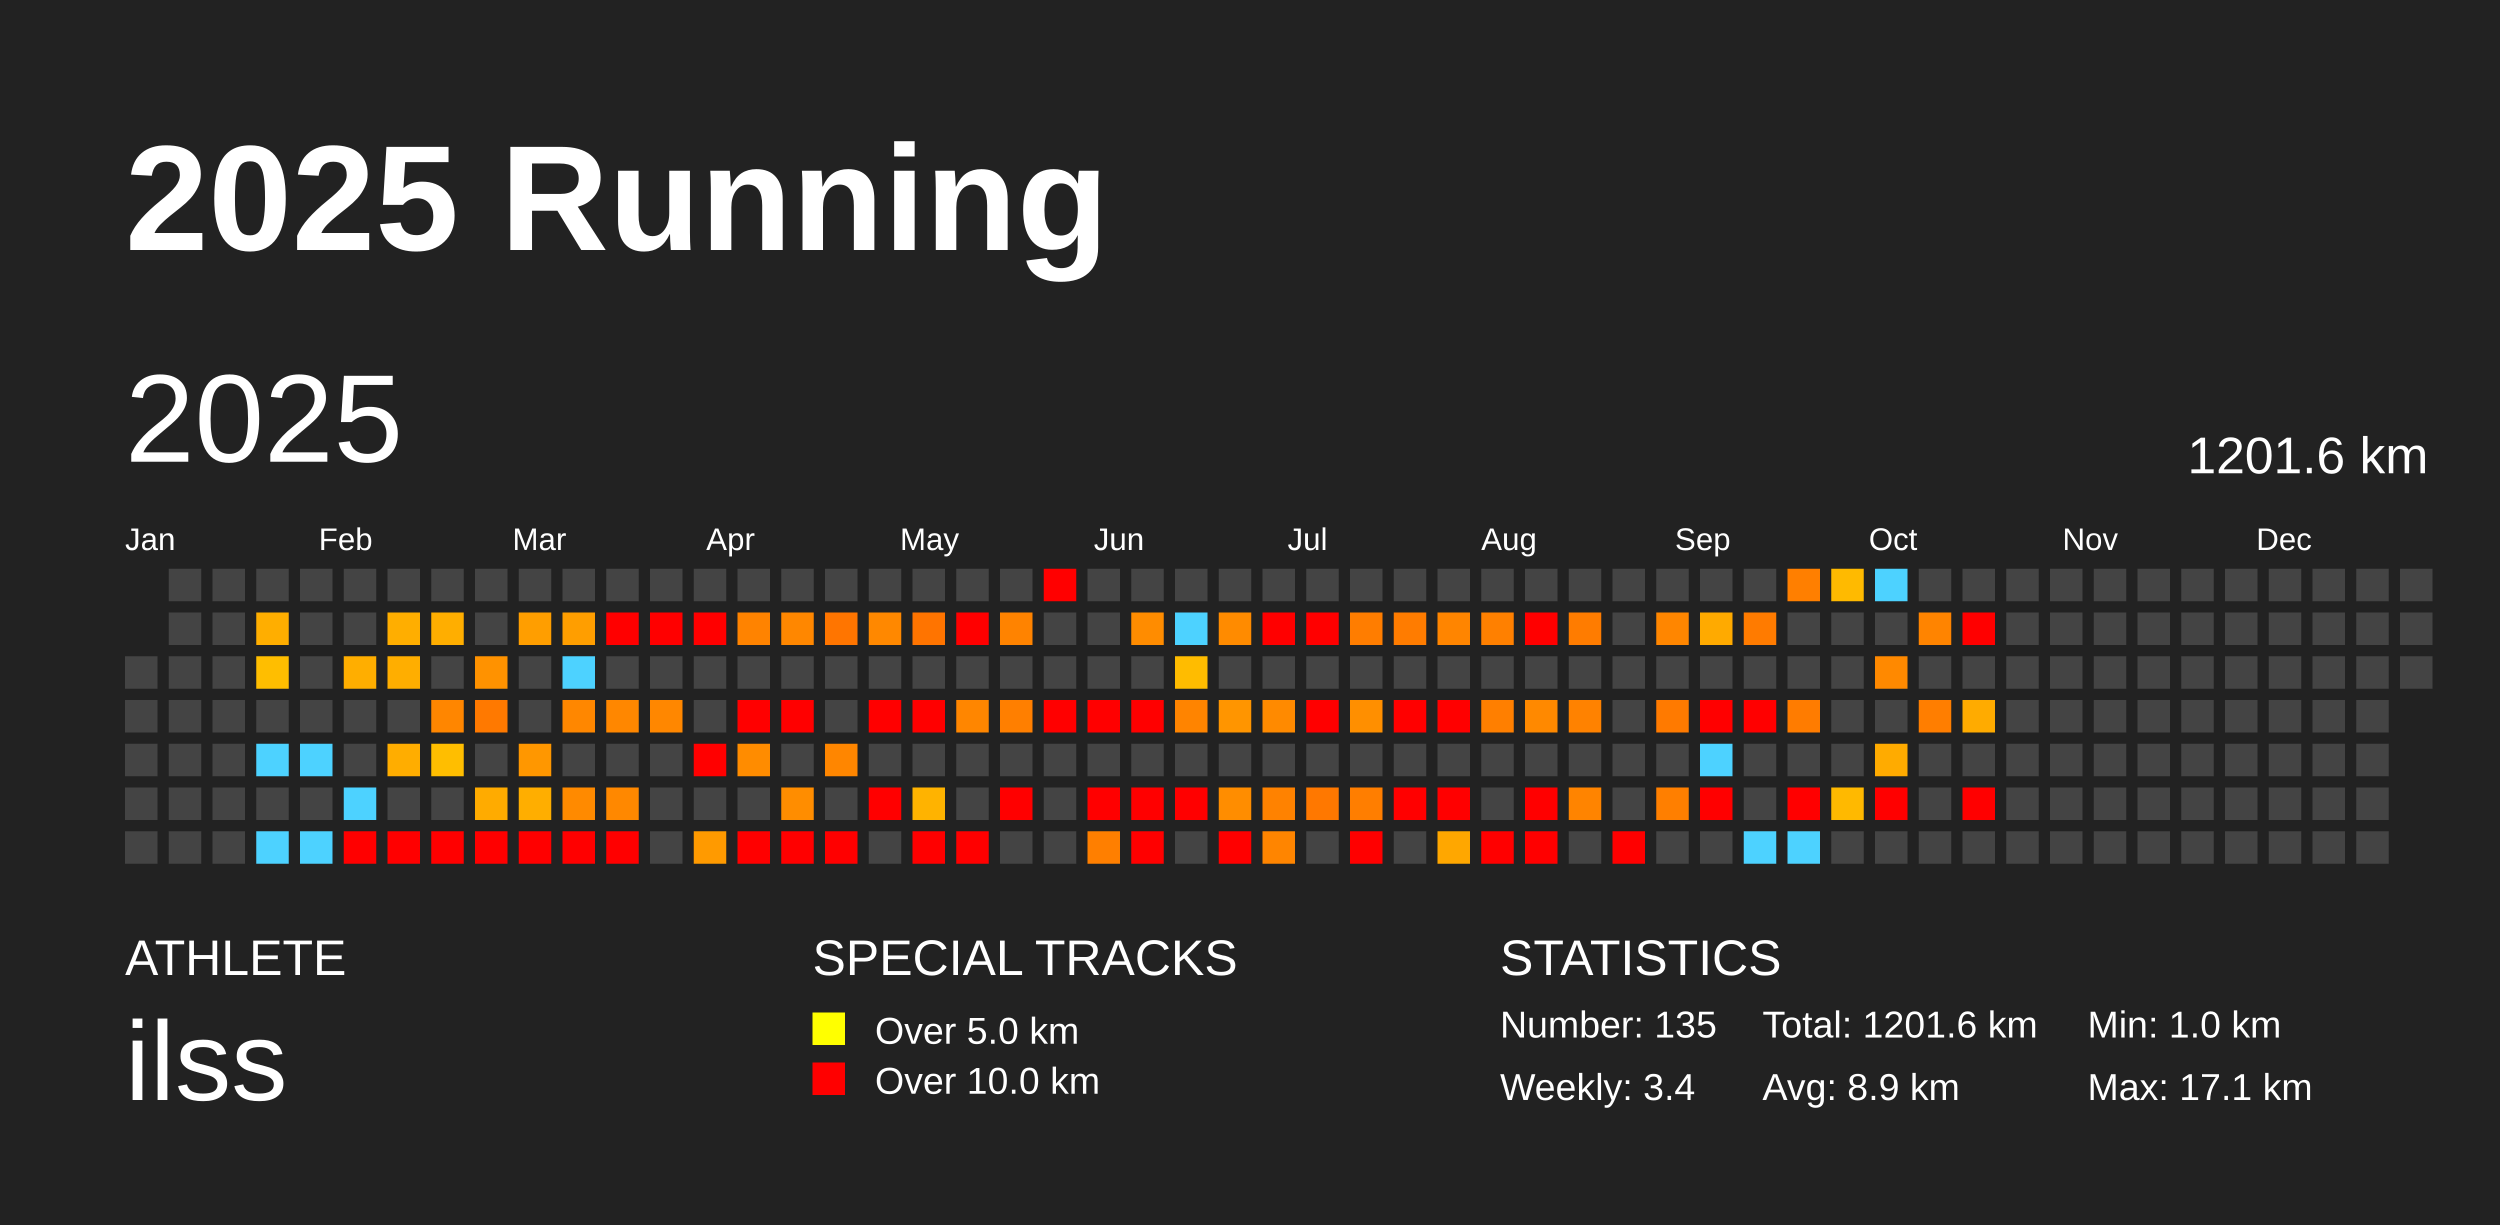
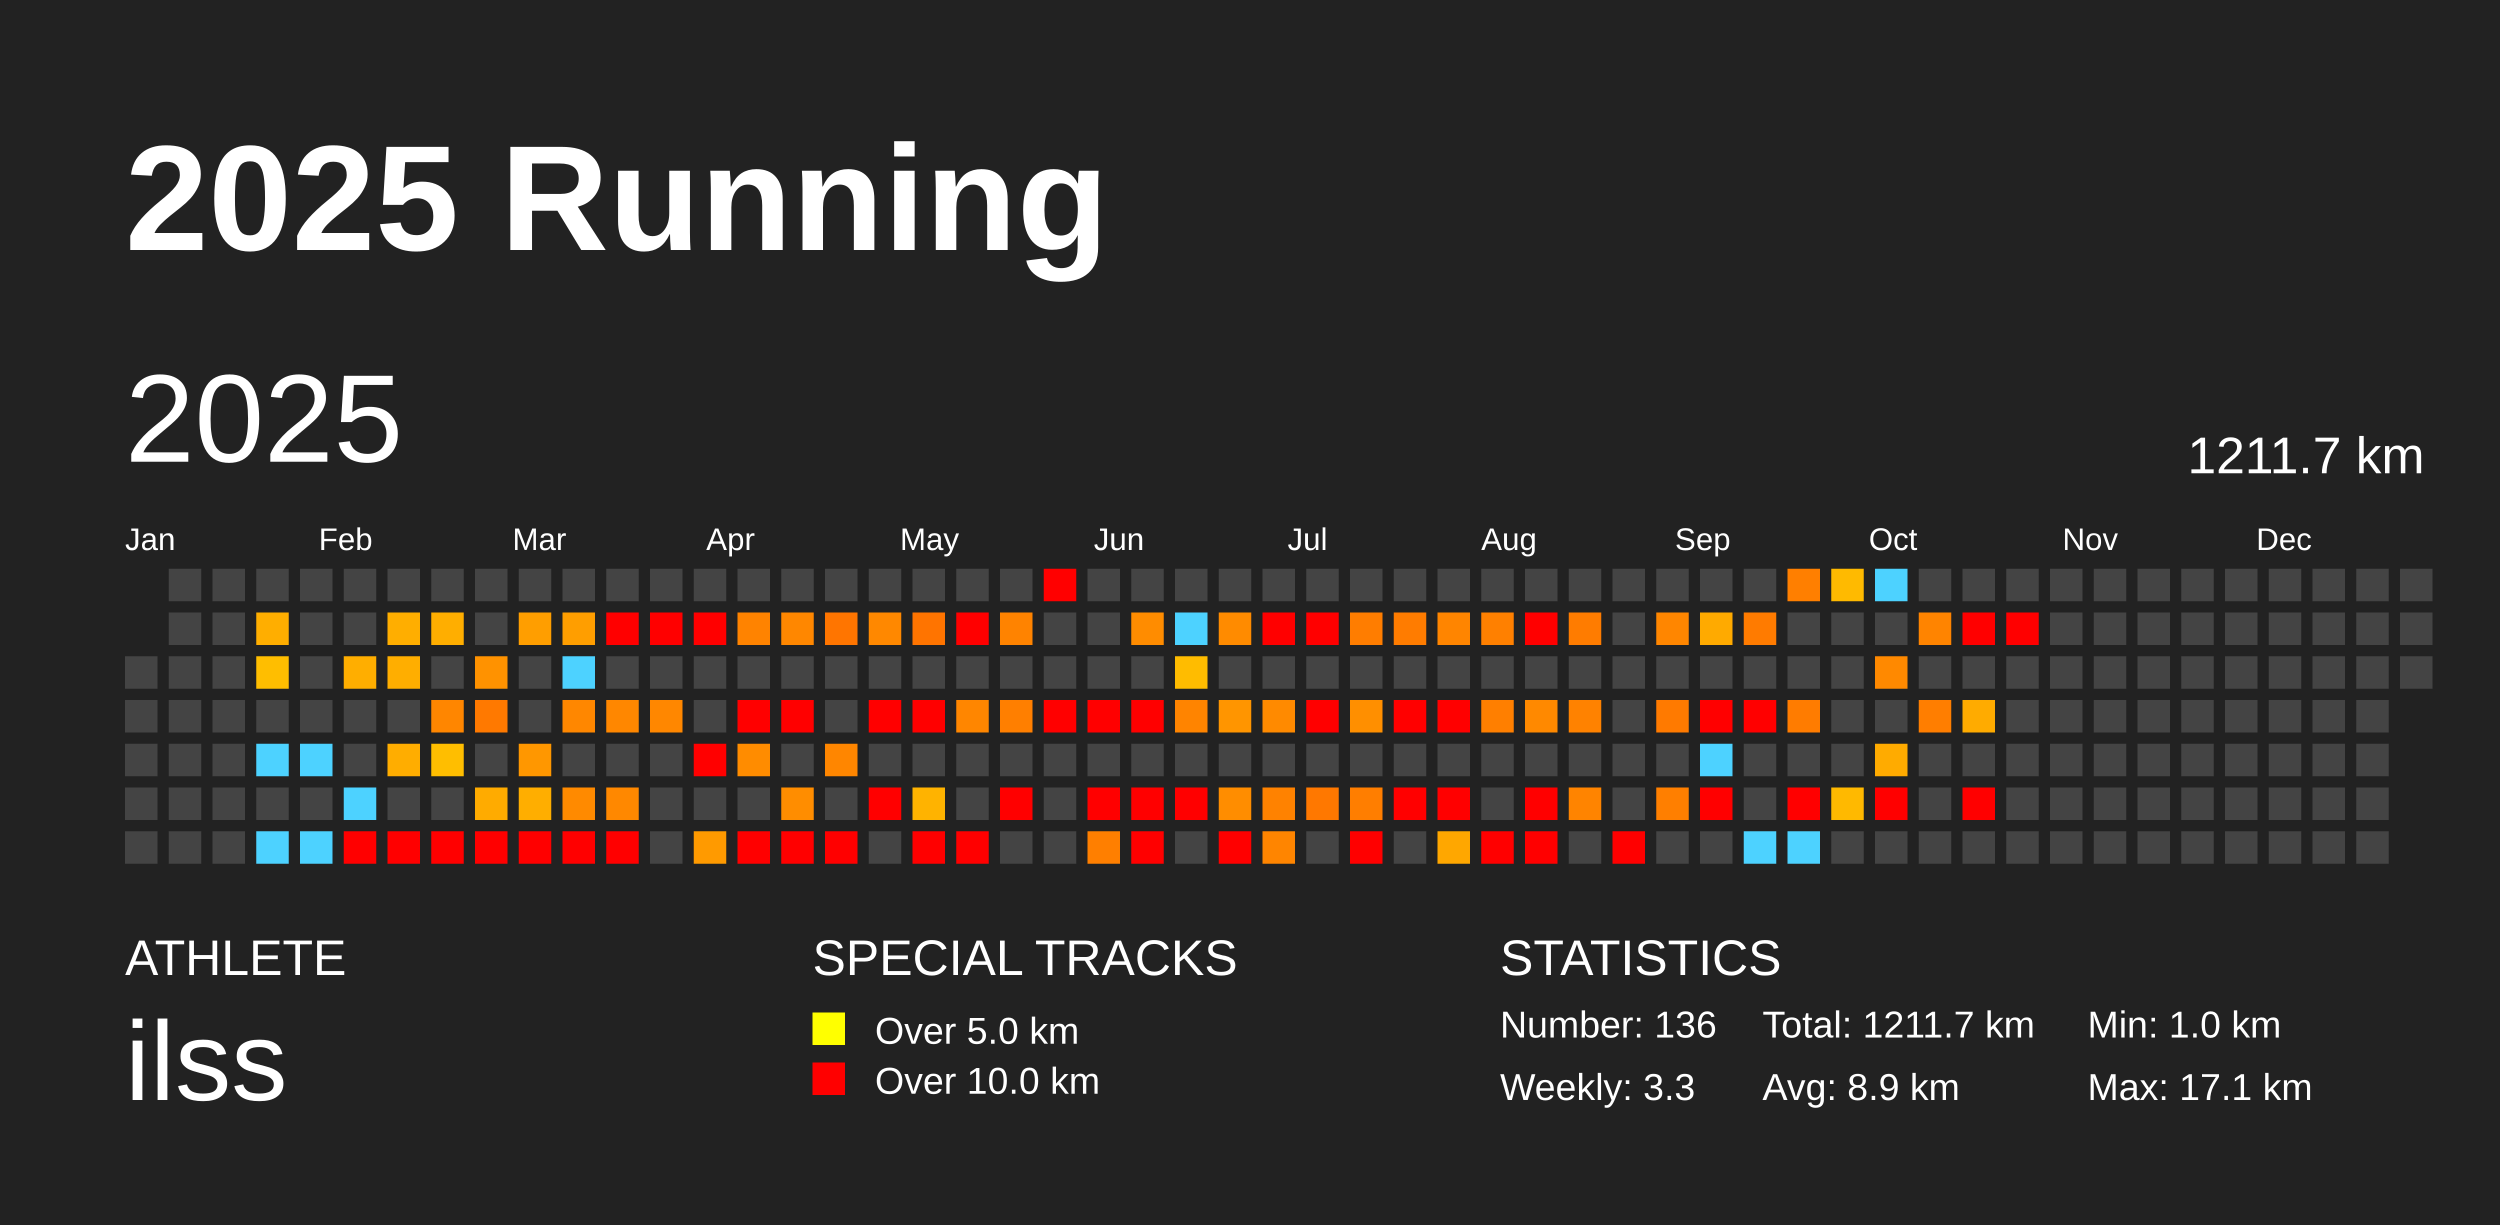
<svg xmlns="http://www.w3.org/2000/svg" baseProfile="full" height="98mm" version="1.1" viewBox="0,0,200,98" width="200mm">
  <defs />
  <rect fill="#222222" height="98" width="200" x="0" y="0" />
  <text fill="#FFFFFF" style="font-size:12px; font-family:Arial; font-weight:bold;" x="10" y="20">2025 Running</text>
  <text fill="#FFFFFF" style="font-size:4px; font-family:Arial" x="10" y="78">ATHLETE</text>
  <text fill="#FFFFFF" style="font-size:9px; font-family:Arial" x="10" y="88">ilss</text>
  <text fill="#FFFFFF" style="font-size:4px; font-family:Arial" x="65" y="78">SPECIAL TRACKS</text>
  <rect fill="yellow" height="2.6" width="2.6" x="65" y="81" />
  <text fill="#FFFFFF" style="font-size:3px; font-family:Arial" x="70" y="83.5">Over 5.0 km</text>
  <rect fill="red" height="2.6" width="2.6" x="65" y="85" />
  <text fill="#FFFFFF" style="font-size:3px; font-family:Arial" x="70" y="87.5">Over 10.0 km</text>
  <text fill="#FFFFFF" style="font-size:4px; font-family:Arial" x="120" y="78">STATISTICS</text>
-   <text fill="#FFFFFF" style="font-size:3px; font-family:Arial" x="120" y="83">Number: 135</text>
-   <text fill="#FFFFFF" style="font-size:3px; font-family:Arial" x="120" y="88">Weekly: 3.4</text>
-   <text fill="#FFFFFF" style="font-size:3px; font-family:Arial" x="141" y="83">Total: 1201.6 km</text>
+   <text fill="#FFFFFF" style="font-size:3px; font-family:Arial" x="120" y="83">Number: 136</text>
+   <text fill="#FFFFFF" style="font-size:3px; font-family:Arial" x="120" y="88">Weekly: 3.3</text>
+   <text fill="#FFFFFF" style="font-size:3px; font-family:Arial" x="141" y="83">Total: 1211.7 km</text>
  <text fill="#FFFFFF" style="font-size:3px; font-family:Arial" x="141" y="88">Avg: 8.9 km</text>
  <text fill="#FFFFFF" style="font-size:3px; font-family:Arial" x="167" y="83">Min: 1.0 km</text>
  <text fill="#FFFFFF" style="font-size:3px; font-family:Arial" x="167" y="88">Max: 17.1 km</text>
  <text dominant-baseline="hanging" fill="#FFFFFF" style="font-size:10.0px; font-family:Arial;" x="10" y="30">2025</text>
-   <text dominant-baseline="hanging" fill="#FFFFFF" style="font-size:4.125px; font-family:Arial;" x="175" y="35">1201.6 km</text>
+   <text dominant-baseline="hanging" fill="#FFFFFF" style="font-size:4.125px; font-family:Arial;" x="175" y="35">1211.7 km</text>
  <text fill="#FFFFFF" style="font-size:2.5px; font-family:Arial" x="10.0" y="44">Jan</text>
  <text fill="#FFFFFF" style="font-size:2.5px; font-family:Arial" x="25.5" y="44">Feb</text>
  <text fill="#FFFFFF" style="font-size:2.5px; font-family:Arial" x="41.0" y="44">Mar</text>
  <text fill="#FFFFFF" style="font-size:2.5px; font-family:Arial" x="56.5" y="44">Apr</text>
  <text fill="#FFFFFF" style="font-size:2.5px; font-family:Arial" x="72.0" y="44">May</text>
  <text fill="#FFFFFF" style="font-size:2.5px; font-family:Arial" x="87.5" y="44">Jun</text>
  <text fill="#FFFFFF" style="font-size:2.5px; font-family:Arial" x="103.0" y="44">Jul</text>
  <text fill="#FFFFFF" style="font-size:2.5px; font-family:Arial" x="118.5" y="44">Aug</text>
  <text fill="#FFFFFF" style="font-size:2.5px; font-family:Arial" x="134.0" y="44">Sep</text>
  <text fill="#FFFFFF" style="font-size:2.5px; font-family:Arial" x="149.5" y="44">Oct</text>
  <text fill="#FFFFFF" style="font-size:2.5px; font-family:Arial" x="165.0" y="44">Nov</text>
  <text fill="#FFFFFF" style="font-size:2.5px; font-family:Arial" x="180.5" y="44">Dec</text>
  <rect fill="#444444" height="2.6" width="2.6" x="10.0" y="52.5" />
  <rect fill="#444444" height="2.6" width="2.6" x="10.0" y="56.0" />
  <rect fill="#444444" height="2.6" width="2.6" x="10.0" y="59.5" />
  <rect fill="#444444" height="2.6" width="2.6" x="10.0" y="63.0" />
  <rect fill="#444444" height="2.6" width="2.6" x="10.0" y="66.5" />
  <rect fill="#444444" height="2.6" width="2.6" x="13.5" y="45.5" />
  <rect fill="#444444" height="2.6" width="2.6" x="13.5" y="49.0" />
  <rect fill="#444444" height="2.6" width="2.6" x="13.5" y="52.5" />
  <rect fill="#444444" height="2.6" width="2.6" x="13.5" y="56.0" />
  <rect fill="#444444" height="2.6" width="2.6" x="13.5" y="59.5" />
  <rect fill="#444444" height="2.6" width="2.6" x="13.5" y="63.0" />
  <rect fill="#444444" height="2.6" width="2.6" x="13.5" y="66.5" />
  <rect fill="#444444" height="2.6" width="2.6" x="17.0" y="45.5" />
  <rect fill="#444444" height="2.6" width="2.6" x="17.0" y="49.0" />
  <rect fill="#444444" height="2.6" width="2.6" x="17.0" y="52.5" />
  <rect fill="#444444" height="2.6" width="2.6" x="17.0" y="56.0" />
  <rect fill="#444444" height="2.6" width="2.6" x="17.0" y="59.5" />
  <rect fill="#444444" height="2.6" width="2.6" x="17.0" y="63.0" />
  <rect fill="#444444" height="2.6" width="2.6" x="17.0" y="66.5" />
  <rect fill="#444444" height="2.6" width="2.6" x="20.5" y="45.5" />
  <rect fill="#ffae00" height="2.6" width="2.6" x="20.5" y="49.0" />
  <rect fill="#ffbe00" height="2.6" width="2.6" x="20.5" y="52.5" />
  <rect fill="#444444" height="2.6" width="2.6" x="20.5" y="56.0" />
  <rect fill="#4dd2ff" height="2.6" width="2.6" x="20.5" y="59.5" />
  <rect fill="#444444" height="2.6" width="2.6" x="20.5" y="63.0" />
  <rect fill="#4dd2ff" height="2.6" width="2.6" x="20.5" y="66.5" />
  <rect fill="#444444" height="2.6" width="2.6" x="24.0" y="45.5" />
  <rect fill="#444444" height="2.6" width="2.6" x="24.0" y="49.0" />
  <rect fill="#444444" height="2.6" width="2.6" x="24.0" y="52.5" />
  <rect fill="#444444" height="2.6" width="2.6" x="24.0" y="56.0" />
  <rect fill="#4dd2ff" height="2.6" width="2.6" x="24.0" y="59.5" />
  <rect fill="#444444" height="2.6" width="2.6" x="24.0" y="63.0" />
  <rect fill="#4dd2ff" height="2.6" width="2.6" x="24.0" y="66.5" />
  <rect fill="#444444" height="2.6" width="2.6" x="27.5" y="45.5" />
  <rect fill="#444444" height="2.6" width="2.6" x="27.5" y="49.0" />
  <rect fill="#ffae00" height="2.6" width="2.6" x="27.5" y="52.5" />
  <rect fill="#444444" height="2.6" width="2.6" x="27.5" y="56.0" />
  <rect fill="#444444" height="2.6" width="2.6" x="27.5" y="59.5" />
  <rect fill="#4dd2ff" height="2.6" width="2.6" x="27.5" y="63.0" />
  <rect fill="red" height="2.6" width="2.6" x="27.5" y="66.5" />
  <rect fill="#444444" height="2.6" width="2.6" x="31.0" y="45.5" />
  <rect fill="#ffae00" height="2.6" width="2.6" x="31.0" y="49.0" />
  <rect fill="#ffae00" height="2.6" width="2.6" x="31.0" y="52.5" />
  <rect fill="#444444" height="2.6" width="2.6" x="31.0" y="56.0" />
  <rect fill="#ffad00" height="2.6" width="2.6" x="31.0" y="59.5" />
  <rect fill="#444444" height="2.6" width="2.6" x="31.0" y="63.0" />
  <rect fill="red" height="2.6" width="2.6" x="31.0" y="66.5" />
  <rect fill="#444444" height="2.6" width="2.6" x="34.5" y="45.5" />
  <rect fill="#ffae00" height="2.6" width="2.6" x="34.5" y="49.0" />
  <rect fill="#444444" height="2.6" width="2.6" x="34.5" y="52.5" />
  <rect fill="#ff8600" height="2.6" width="2.6" x="34.5" y="56.0" />
  <rect fill="#ffbe00" height="2.6" width="2.6" x="34.5" y="59.5" />
  <rect fill="#444444" height="2.6" width="2.6" x="34.5" y="63.0" />
  <rect fill="red" height="2.6" width="2.6" x="34.5" y="66.5" />
  <rect fill="#444444" height="2.6" width="2.6" x="38.0" y="45.5" />
  <rect fill="#444444" height="2.6" width="2.6" x="38.0" y="49.0" />
  <rect fill="#ff9200" height="2.6" width="2.6" x="38.0" y="52.5" />
  <rect fill="#ff7900" height="2.6" width="2.6" x="38.0" y="56.0" />
  <rect fill="#444444" height="2.6" width="2.6" x="38.0" y="59.5" />
  <rect fill="#ffab00" height="2.6" width="2.6" x="38.0" y="63.0" />
  <rect fill="red" height="2.6" width="2.6" x="38.0" y="66.5" />
  <rect fill="#444444" height="2.6" width="2.6" x="41.5" y="45.5" />
  <rect fill="#ff9e00" height="2.6" width="2.6" x="41.5" y="49.0" />
  <rect fill="#444444" height="2.6" width="2.6" x="41.5" y="52.5" />
  <rect fill="#444444" height="2.6" width="2.6" x="41.5" y="56.0" />
  <rect fill="#ff9700" height="2.6" width="2.6" x="41.5" y="59.5" />
  <rect fill="#ffae00" height="2.6" width="2.6" x="41.5" y="63.0" />
  <rect fill="red" height="2.6" width="2.6" x="41.5" y="66.5" />
  <rect fill="#444444" height="2.6" width="2.6" x="45.0" y="45.5" />
  <rect fill="#ff9e00" height="2.6" width="2.6" x="45.0" y="49.0" />
  <rect fill="#4dd2ff" height="2.6" width="2.6" x="45.0" y="52.5" />
  <rect fill="#ff8700" height="2.6" width="2.6" x="45.0" y="56.0" />
  <rect fill="#444444" height="2.6" width="2.6" x="45.0" y="59.5" />
  <rect fill="#ff8a00" height="2.6" width="2.6" x="45.0" y="63.0" />
  <rect fill="red" height="2.6" width="2.6" x="45.0" y="66.5" />
  <rect fill="#444444" height="2.6" width="2.6" x="48.5" y="45.5" />
  <rect fill="red" height="2.6" width="2.6" x="48.5" y="49.0" />
  <rect fill="#444444" height="2.6" width="2.6" x="48.5" y="52.5" />
  <rect fill="#ff8700" height="2.6" width="2.6" x="48.5" y="56.0" />
  <rect fill="#444444" height="2.6" width="2.6" x="48.5" y="59.5" />
  <rect fill="#ff8800" height="2.6" width="2.6" x="48.5" y="63.0" />
  <rect fill="red" height="2.6" width="2.6" x="48.5" y="66.5" />
  <rect fill="#444444" height="2.6" width="2.6" x="52.0" y="45.5" />
  <rect fill="red" height="2.6" width="2.6" x="52.0" y="49.0" />
  <rect fill="#444444" height="2.6" width="2.6" x="52.0" y="52.5" />
  <rect fill="#ff8700" height="2.6" width="2.6" x="52.0" y="56.0" />
  <rect fill="#444444" height="2.6" width="2.6" x="52.0" y="59.5" />
  <rect fill="#444444" height="2.6" width="2.6" x="52.0" y="63.0" />
  <rect fill="#444444" height="2.6" width="2.6" x="52.0" y="66.5" />
  <rect fill="#444444" height="2.6" width="2.6" x="55.5" y="45.5" />
  <rect fill="red" height="2.6" width="2.6" x="55.5" y="49.0" />
  <rect fill="#444444" height="2.6" width="2.6" x="55.5" y="52.5" />
  <rect fill="#444444" height="2.6" width="2.6" x="55.5" y="56.0" />
  <rect fill="red" height="2.6" width="2.6" x="55.5" y="59.5" />
  <rect fill="#444444" height="2.6" width="2.6" x="55.5" y="63.0" />
  <rect fill="#ff9a00" height="2.6" width="2.6" x="55.5" y="66.5" />
  <rect fill="#444444" height="2.6" width="2.6" x="59.0" y="45.5" />
  <rect fill="#ff8300" height="2.6" width="2.6" x="59.0" y="49.0" />
  <rect fill="#444444" height="2.6" width="2.6" x="59.0" y="52.5" />
  <rect fill="red" height="2.6" width="2.6" x="59.0" y="56.0" />
  <rect fill="#ff8c00" height="2.6" width="2.6" x="59.0" y="59.5" />
  <rect fill="#444444" height="2.6" width="2.6" x="59.0" y="63.0" />
  <rect fill="red" height="2.6" width="2.6" x="59.0" y="66.5" />
  <rect fill="#444444" height="2.6" width="2.6" x="62.5" y="45.5" />
  <rect fill="#ff8700" height="2.6" width="2.6" x="62.5" y="49.0" />
  <rect fill="#444444" height="2.6" width="2.6" x="62.5" y="52.5" />
  <rect fill="red" height="2.6" width="2.6" x="62.5" y="56.0" />
  <rect fill="#444444" height="2.6" width="2.6" x="62.5" y="59.5" />
  <rect fill="#ff8d00" height="2.6" width="2.6" x="62.5" y="63.0" />
  <rect fill="red" height="2.6" width="2.6" x="62.5" y="66.5" />
  <rect fill="#444444" height="2.6" width="2.6" x="66.0" y="45.5" />
  <rect fill="#ff7500" height="2.6" width="2.6" x="66.0" y="49.0" />
  <rect fill="#444444" height="2.6" width="2.6" x="66.0" y="52.5" />
  <rect fill="#444444" height="2.6" width="2.6" x="66.0" y="56.0" />
  <rect fill="#ff8600" height="2.6" width="2.6" x="66.0" y="59.5" />
  <rect fill="#444444" height="2.6" width="2.6" x="66.0" y="63.0" />
  <rect fill="red" height="2.6" width="2.6" x="66.0" y="66.5" />
  <rect fill="#444444" height="2.6" width="2.6" x="69.5" y="45.5" />
  <rect fill="#ff8800" height="2.6" width="2.6" x="69.5" y="49.0" />
  <rect fill="#444444" height="2.6" width="2.6" x="69.5" y="52.5" />
  <rect fill="red" height="2.6" width="2.6" x="69.5" y="56.0" />
  <rect fill="#444444" height="2.6" width="2.6" x="69.5" y="59.5" />
  <rect fill="red" height="2.6" width="2.6" x="69.5" y="63.0" />
  <rect fill="#444444" height="2.6" width="2.6" x="69.5" y="66.5" />
  <rect fill="#444444" height="2.6" width="2.6" x="73.0" y="45.5" />
  <rect fill="#ff7400" height="2.6" width="2.6" x="73.0" y="49.0" />
  <rect fill="#444444" height="2.6" width="2.6" x="73.0" y="52.5" />
  <rect fill="red" height="2.6" width="2.6" x="73.0" y="56.0" />
  <rect fill="#444444" height="2.6" width="2.6" x="73.0" y="59.5" />
  <rect fill="#ffb300" height="2.6" width="2.6" x="73.0" y="63.0" />
  <rect fill="red" height="2.6" width="2.6" x="73.0" y="66.5" />
  <rect fill="#444444" height="2.6" width="2.6" x="76.5" y="45.5" />
  <rect fill="red" height="2.6" width="2.6" x="76.5" y="49.0" />
  <rect fill="#444444" height="2.6" width="2.6" x="76.5" y="52.5" />
  <rect fill="#ff8600" height="2.6" width="2.6" x="76.5" y="56.0" />
  <rect fill="#444444" height="2.6" width="2.6" x="76.5" y="59.5" />
  <rect fill="#444444" height="2.6" width="2.6" x="76.5" y="63.0" />
  <rect fill="red" height="2.6" width="2.6" x="76.5" y="66.5" />
  <rect fill="#444444" height="2.6" width="2.6" x="80.0" y="45.5" />
  <rect fill="#ff8300" height="2.6" width="2.6" x="80.0" y="49.0" />
  <rect fill="#444444" height="2.6" width="2.6" x="80.0" y="52.5" />
  <rect fill="#ff7f00" height="2.6" width="2.6" x="80.0" y="56.0" />
  <rect fill="#444444" height="2.6" width="2.6" x="80.0" y="59.5" />
  <rect fill="red" height="2.6" width="2.6" x="80.0" y="63.0" />
  <rect fill="#444444" height="2.6" width="2.6" x="80.0" y="66.5" />
  <rect fill="red" height="2.6" width="2.6" x="83.5" y="45.5" />
  <rect fill="#444444" height="2.6" width="2.6" x="83.5" y="49.0" />
  <rect fill="#444444" height="2.6" width="2.6" x="83.5" y="52.5" />
  <rect fill="red" height="2.6" width="2.6" x="83.5" y="56.0" />
  <rect fill="#444444" height="2.6" width="2.6" x="83.5" y="59.5" />
  <rect fill="#444444" height="2.6" width="2.6" x="83.5" y="63.0" />
  <rect fill="#444444" height="2.6" width="2.6" x="83.5" y="66.5" />
  <rect fill="#444444" height="2.6" width="2.6" x="87.0" y="45.5" />
  <rect fill="#444444" height="2.6" width="2.6" x="87.0" y="49.0" />
  <rect fill="#444444" height="2.6" width="2.6" x="87.0" y="52.5" />
  <rect fill="red" height="2.6" width="2.6" x="87.0" y="56.0" />
  <rect fill="#444444" height="2.6" width="2.6" x="87.0" y="59.5" />
  <rect fill="red" height="2.6" width="2.6" x="87.0" y="63.0" />
  <rect fill="#ff7f00" height="2.6" width="2.6" x="87.0" y="66.5" />
  <rect fill="#444444" height="2.6" width="2.6" x="90.5" y="45.5" />
  <rect fill="#ff8c00" height="2.6" width="2.6" x="90.5" y="49.0" />
  <rect fill="#444444" height="2.6" width="2.6" x="90.5" y="52.5" />
  <rect fill="red" height="2.6" width="2.6" x="90.5" y="56.0" />
  <rect fill="#444444" height="2.6" width="2.6" x="90.5" y="59.5" />
  <rect fill="red" height="2.6" width="2.6" x="90.5" y="63.0" />
  <rect fill="red" height="2.6" width="2.6" x="90.5" y="66.5" />
  <rect fill="#444444" height="2.6" width="2.6" x="94.0" y="45.5" />
  <rect fill="#4dd2ff" height="2.6" width="2.6" x="94.0" y="49.0" />
  <rect fill="#ffbc00" height="2.6" width="2.6" x="94.0" y="52.5" />
  <rect fill="#ff8400" height="2.6" width="2.6" x="94.0" y="56.0" />
  <rect fill="#444444" height="2.6" width="2.6" x="94.0" y="59.5" />
  <rect fill="red" height="2.6" width="2.6" x="94.0" y="63.0" />
  <rect fill="#444444" height="2.6" width="2.6" x="94.0" y="66.5" />
  <rect fill="#444444" height="2.6" width="2.6" x="97.5" y="45.5" />
  <rect fill="#ff8b00" height="2.6" width="2.6" x="97.5" y="49.0" />
  <rect fill="#444444" height="2.6" width="2.6" x="97.5" y="52.5" />
  <rect fill="#ff9500" height="2.6" width="2.6" x="97.5" y="56.0" />
  <rect fill="#444444" height="2.6" width="2.6" x="97.5" y="59.5" />
  <rect fill="#ff8d00" height="2.6" width="2.6" x="97.5" y="63.0" />
  <rect fill="red" height="2.6" width="2.6" x="97.5" y="66.5" />
  <rect fill="#444444" height="2.6" width="2.6" x="101.0" y="45.5" />
  <rect fill="red" height="2.6" width="2.6" x="101.0" y="49.0" />
  <rect fill="#444444" height="2.6" width="2.6" x="101.0" y="52.5" />
  <rect fill="#ff8a00" height="2.6" width="2.6" x="101.0" y="56.0" />
  <rect fill="#444444" height="2.6" width="2.6" x="101.0" y="59.5" />
  <rect fill="#ff8200" height="2.6" width="2.6" x="101.0" y="63.0" />
  <rect fill="#ff8500" height="2.6" width="2.6" x="101.0" y="66.5" />
  <rect fill="#444444" height="2.6" width="2.6" x="104.5" y="45.5" />
  <rect fill="red" height="2.6" width="2.6" x="104.5" y="49.0" />
  <rect fill="#444444" height="2.6" width="2.6" x="104.5" y="52.5" />
  <rect fill="red" height="2.6" width="2.6" x="104.5" y="56.0" />
  <rect fill="#444444" height="2.6" width="2.6" x="104.5" y="59.5" />
  <rect fill="#ff7800" height="2.6" width="2.6" x="104.5" y="63.0" />
  <rect fill="#444444" height="2.6" width="2.6" x="104.5" y="66.5" />
  <rect fill="#444444" height="2.6" width="2.6" x="108.0" y="45.5" />
  <rect fill="#ff7d00" height="2.6" width="2.6" x="108.0" y="49.0" />
  <rect fill="#444444" height="2.6" width="2.6" x="108.0" y="52.5" />
  <rect fill="#ff8f00" height="2.6" width="2.6" x="108.0" y="56.0" />
  <rect fill="#444444" height="2.6" width="2.6" x="108.0" y="59.5" />
  <rect fill="#ff7e00" height="2.6" width="2.6" x="108.0" y="63.0" />
  <rect fill="red" height="2.6" width="2.6" x="108.0" y="66.5" />
  <rect fill="#444444" height="2.6" width="2.6" x="111.5" y="45.5" />
  <rect fill="#ff7c00" height="2.6" width="2.6" x="111.5" y="49.0" />
  <rect fill="#444444" height="2.6" width="2.6" x="111.5" y="52.5" />
  <rect fill="red" height="2.6" width="2.6" x="111.5" y="56.0" />
  <rect fill="#444444" height="2.6" width="2.6" x="111.5" y="59.5" />
  <rect fill="red" height="2.6" width="2.6" x="111.5" y="63.0" />
  <rect fill="#444444" height="2.6" width="2.6" x="111.5" y="66.5" />
  <rect fill="#444444" height="2.6" width="2.6" x="115.0" y="45.5" />
  <rect fill="#ff8500" height="2.6" width="2.6" x="115.0" y="49.0" />
  <rect fill="#444444" height="2.6" width="2.6" x="115.0" y="52.5" />
  <rect fill="red" height="2.6" width="2.6" x="115.0" y="56.0" />
  <rect fill="#444444" height="2.6" width="2.6" x="115.0" y="59.5" />
  <rect fill="red" height="2.6" width="2.6" x="115.0" y="63.0" />
  <rect fill="#ffa700" height="2.6" width="2.6" x="115.0" y="66.5" />
  <rect fill="#444444" height="2.6" width="2.6" x="118.5" y="45.5" />
  <rect fill="#ff8000" height="2.6" width="2.6" x="118.5" y="49.0" />
  <rect fill="#444444" height="2.6" width="2.6" x="118.5" y="52.5" />
  <rect fill="#ff7f00" height="2.6" width="2.6" x="118.5" y="56.0" />
  <rect fill="#444444" height="2.6" width="2.6" x="118.5" y="59.5" />
  <rect fill="#444444" height="2.6" width="2.6" x="118.5" y="63.0" />
  <rect fill="red" height="2.6" width="2.6" x="118.5" y="66.5" />
  <rect fill="#444444" height="2.6" width="2.6" x="122.0" y="45.5" />
  <rect fill="red" height="2.6" width="2.6" x="122.0" y="49.0" />
  <rect fill="#444444" height="2.6" width="2.6" x="122.0" y="52.5" />
  <rect fill="#ff8900" height="2.6" width="2.6" x="122.0" y="56.0" />
  <rect fill="#444444" height="2.6" width="2.6" x="122.0" y="59.5" />
  <rect fill="red" height="2.6" width="2.6" x="122.0" y="63.0" />
  <rect fill="red" height="2.6" width="2.6" x="122.0" y="66.5" />
  <rect fill="#444444" height="2.6" width="2.6" x="125.5" y="45.5" />
  <rect fill="#ff7c00" height="2.6" width="2.6" x="125.5" y="49.0" />
  <rect fill="#444444" height="2.6" width="2.6" x="125.5" y="52.5" />
  <rect fill="#ff8200" height="2.6" width="2.6" x="125.5" y="56.0" />
  <rect fill="#444444" height="2.6" width="2.6" x="125.5" y="59.5" />
  <rect fill="#ff8400" height="2.6" width="2.6" x="125.5" y="63.0" />
  <rect fill="#444444" height="2.6" width="2.6" x="125.5" y="66.5" />
  <rect fill="#444444" height="2.6" width="2.6" x="129.0" y="45.5" />
  <rect fill="#444444" height="2.6" width="2.6" x="129.0" y="49.0" />
  <rect fill="#444444" height="2.6" width="2.6" x="129.0" y="52.5" />
  <rect fill="#444444" height="2.6" width="2.6" x="129.0" y="56.0" />
  <rect fill="#444444" height="2.6" width="2.6" x="129.0" y="59.5" />
  <rect fill="#444444" height="2.6" width="2.6" x="129.0" y="63.0" />
  <rect fill="red" height="2.6" width="2.6" x="129.0" y="66.5" />
  <rect fill="#444444" height="2.6" width="2.6" x="132.5" y="45.5" />
  <rect fill="#ff8600" height="2.6" width="2.6" x="132.5" y="49.0" />
  <rect fill="#444444" height="2.6" width="2.6" x="132.5" y="52.5" />
  <rect fill="#ff7a00" height="2.6" width="2.6" x="132.5" y="56.0" />
  <rect fill="#444444" height="2.6" width="2.6" x="132.5" y="59.5" />
  <rect fill="#ff7f00" height="2.6" width="2.6" x="132.5" y="63.0" />
  <rect fill="#444444" height="2.6" width="2.6" x="132.5" y="66.5" />
  <rect fill="#444444" height="2.6" width="2.6" x="136.0" y="45.5" />
  <rect fill="#ffaa00" height="2.6" width="2.6" x="136.0" y="49.0" />
  <rect fill="#444444" height="2.6" width="2.6" x="136.0" y="52.5" />
  <rect fill="red" height="2.6" width="2.6" x="136.0" y="56.0" />
  <rect fill="#4dd2ff" height="2.6" width="2.6" x="136.0" y="59.5" />
  <rect fill="red" height="2.6" width="2.6" x="136.0" y="63.0" />
  <rect fill="#444444" height="2.6" width="2.6" x="136.0" y="66.5" />
  <rect fill="#444444" height="2.6" width="2.6" x="139.5" y="45.5" />
  <rect fill="#ff7b00" height="2.6" width="2.6" x="139.5" y="49.0" />
  <rect fill="#444444" height="2.6" width="2.6" x="139.5" y="52.5" />
  <rect fill="red" height="2.6" width="2.6" x="139.5" y="56.0" />
  <rect fill="#444444" height="2.6" width="2.6" x="139.5" y="59.5" />
  <rect fill="#444444" height="2.6" width="2.6" x="139.5" y="63.0" />
  <rect fill="#4dd2ff" height="2.6" width="2.6" x="139.5" y="66.5" />
  <rect fill="#ff7f00" height="2.6" width="2.6" x="143.0" y="45.5" />
  <rect fill="#444444" height="2.6" width="2.6" x="143.0" y="49.0" />
  <rect fill="#444444" height="2.6" width="2.6" x="143.0" y="52.5" />
  <rect fill="#ff7c00" height="2.6" width="2.6" x="143.0" y="56.0" />
  <rect fill="#444444" height="2.6" width="2.6" x="143.0" y="59.5" />
  <rect fill="red" height="2.6" width="2.6" x="143.0" y="63.0" />
  <rect fill="#4dd2ff" height="2.6" width="2.6" x="143.0" y="66.5" />
  <rect fill="#ffba00" height="2.6" width="2.6" x="146.5" y="45.5" />
  <rect fill="#444444" height="2.6" width="2.6" x="146.5" y="49.0" />
  <rect fill="#444444" height="2.6" width="2.6" x="146.5" y="52.5" />
  <rect fill="#444444" height="2.6" width="2.6" x="146.5" y="56.0" />
  <rect fill="#444444" height="2.6" width="2.6" x="146.5" y="59.5" />
  <rect fill="#ffb900" height="2.6" width="2.6" x="146.5" y="63.0" />
  <rect fill="#444444" height="2.6" width="2.6" x="146.5" y="66.5" />
  <rect fill="#4dd2ff" height="2.6" width="2.6" x="150.0" y="45.5" />
  <rect fill="#444444" height="2.6" width="2.6" x="150.0" y="49.0" />
  <rect fill="#ff8900" height="2.6" width="2.6" x="150.0" y="52.5" />
  <rect fill="#444444" height="2.6" width="2.6" x="150.0" y="56.0" />
  <rect fill="#ffab00" height="2.6" width="2.6" x="150.0" y="59.5" />
  <rect fill="red" height="2.6" width="2.6" x="150.0" y="63.0" />
  <rect fill="#444444" height="2.6" width="2.6" x="150.0" y="66.5" />
  <rect fill="#444444" height="2.6" width="2.6" x="153.5" y="45.5" />
  <rect fill="#ff8400" height="2.6" width="2.6" x="153.5" y="49.0" />
  <rect fill="#444444" height="2.6" width="2.6" x="153.5" y="52.5" />
  <rect fill="#ff7e00" height="2.6" width="2.6" x="153.5" y="56.0" />
  <rect fill="#444444" height="2.6" width="2.6" x="153.5" y="59.5" />
  <rect fill="#444444" height="2.6" width="2.6" x="153.5" y="63.0" />
  <rect fill="#444444" height="2.6" width="2.6" x="153.5" y="66.5" />
  <rect fill="#444444" height="2.6" width="2.6" x="157.0" y="45.5" />
  <rect fill="red" height="2.6" width="2.6" x="157.0" y="49.0" />
  <rect fill="#444444" height="2.6" width="2.6" x="157.0" y="52.5" />
  <rect fill="#ffab00" height="2.6" width="2.6" x="157.0" y="56.0" />
  <rect fill="#444444" height="2.6" width="2.6" x="157.0" y="59.5" />
  <rect fill="red" height="2.6" width="2.6" x="157.0" y="63.0" />
  <rect fill="#444444" height="2.6" width="2.6" x="157.0" y="66.5" />
  <rect fill="#444444" height="2.6" width="2.6" x="160.5" y="45.5" />
-   <rect fill="#444444" height="2.6" width="2.6" x="160.5" y="49.0" />
+   <rect fill="red" height="2.6" width="2.6" x="160.5" y="49.0" />
  <rect fill="#444444" height="2.6" width="2.6" x="160.5" y="52.5" />
  <rect fill="#444444" height="2.6" width="2.6" x="160.5" y="56.0" />
  <rect fill="#444444" height="2.6" width="2.6" x="160.5" y="59.5" />
  <rect fill="#444444" height="2.6" width="2.6" x="160.5" y="63.0" />
  <rect fill="#444444" height="2.6" width="2.6" x="160.5" y="66.5" />
  <rect fill="#444444" height="2.6" width="2.6" x="164.0" y="45.5" />
  <rect fill="#444444" height="2.6" width="2.6" x="164.0" y="49.0" />
  <rect fill="#444444" height="2.6" width="2.6" x="164.0" y="52.5" />
  <rect fill="#444444" height="2.6" width="2.6" x="164.0" y="56.0" />
  <rect fill="#444444" height="2.6" width="2.6" x="164.0" y="59.5" />
  <rect fill="#444444" height="2.6" width="2.6" x="164.0" y="63.0" />
  <rect fill="#444444" height="2.6" width="2.6" x="164.0" y="66.5" />
  <rect fill="#444444" height="2.6" width="2.6" x="167.5" y="45.5" />
  <rect fill="#444444" height="2.6" width="2.6" x="167.5" y="49.0" />
  <rect fill="#444444" height="2.6" width="2.6" x="167.5" y="52.5" />
  <rect fill="#444444" height="2.6" width="2.6" x="167.5" y="56.0" />
  <rect fill="#444444" height="2.6" width="2.6" x="167.5" y="59.5" />
  <rect fill="#444444" height="2.6" width="2.6" x="167.5" y="63.0" />
  <rect fill="#444444" height="2.6" width="2.6" x="167.5" y="66.5" />
  <rect fill="#444444" height="2.6" width="2.6" x="171.0" y="45.5" />
  <rect fill="#444444" height="2.6" width="2.6" x="171.0" y="49.0" />
  <rect fill="#444444" height="2.6" width="2.6" x="171.0" y="52.5" />
  <rect fill="#444444" height="2.6" width="2.6" x="171.0" y="56.0" />
  <rect fill="#444444" height="2.6" width="2.6" x="171.0" y="59.5" />
  <rect fill="#444444" height="2.6" width="2.6" x="171.0" y="63.0" />
  <rect fill="#444444" height="2.6" width="2.6" x="171.0" y="66.5" />
  <rect fill="#444444" height="2.6" width="2.6" x="174.5" y="45.5" />
  <rect fill="#444444" height="2.6" width="2.6" x="174.5" y="49.0" />
  <rect fill="#444444" height="2.6" width="2.6" x="174.5" y="52.5" />
  <rect fill="#444444" height="2.6" width="2.6" x="174.5" y="56.0" />
  <rect fill="#444444" height="2.6" width="2.6" x="174.5" y="59.5" />
  <rect fill="#444444" height="2.6" width="2.6" x="174.5" y="63.0" />
  <rect fill="#444444" height="2.6" width="2.6" x="174.5" y="66.5" />
  <rect fill="#444444" height="2.6" width="2.6" x="178.0" y="45.5" />
  <rect fill="#444444" height="2.6" width="2.6" x="178.0" y="49.0" />
  <rect fill="#444444" height="2.6" width="2.6" x="178.0" y="52.5" />
  <rect fill="#444444" height="2.6" width="2.6" x="178.0" y="56.0" />
  <rect fill="#444444" height="2.6" width="2.6" x="178.0" y="59.5" />
  <rect fill="#444444" height="2.6" width="2.6" x="178.0" y="63.0" />
  <rect fill="#444444" height="2.6" width="2.6" x="178.0" y="66.5" />
  <rect fill="#444444" height="2.6" width="2.6" x="181.5" y="45.5" />
  <rect fill="#444444" height="2.6" width="2.6" x="181.5" y="49.0" />
  <rect fill="#444444" height="2.6" width="2.6" x="181.5" y="52.5" />
  <rect fill="#444444" height="2.6" width="2.6" x="181.5" y="56.0" />
  <rect fill="#444444" height="2.6" width="2.6" x="181.5" y="59.5" />
  <rect fill="#444444" height="2.6" width="2.6" x="181.5" y="63.0" />
  <rect fill="#444444" height="2.6" width="2.6" x="181.5" y="66.5" />
  <rect fill="#444444" height="2.6" width="2.6" x="185.0" y="45.5" />
  <rect fill="#444444" height="2.6" width="2.6" x="185.0" y="49.0" />
  <rect fill="#444444" height="2.6" width="2.6" x="185.0" y="52.5" />
  <rect fill="#444444" height="2.6" width="2.6" x="185.0" y="56.0" />
  <rect fill="#444444" height="2.6" width="2.6" x="185.0" y="59.5" />
  <rect fill="#444444" height="2.6" width="2.6" x="185.0" y="63.0" />
  <rect fill="#444444" height="2.6" width="2.6" x="185.0" y="66.5" />
  <rect fill="#444444" height="2.6" width="2.6" x="188.5" y="45.5" />
  <rect fill="#444444" height="2.6" width="2.6" x="188.5" y="49.0" />
  <rect fill="#444444" height="2.6" width="2.6" x="188.5" y="52.5" />
  <rect fill="#444444" height="2.6" width="2.6" x="188.5" y="56.0" />
  <rect fill="#444444" height="2.6" width="2.6" x="188.5" y="59.5" />
  <rect fill="#444444" height="2.6" width="2.6" x="188.5" y="63.0" />
  <rect fill="#444444" height="2.6" width="2.6" x="188.5" y="66.5" />
  <rect fill="#444444" height="2.6" width="2.6" x="192.0" y="45.5" />
  <rect fill="#444444" height="2.6" width="2.6" x="192.0" y="49.0" />
  <rect fill="#444444" height="2.6" width="2.6" x="192.0" y="52.5" />
</svg>
